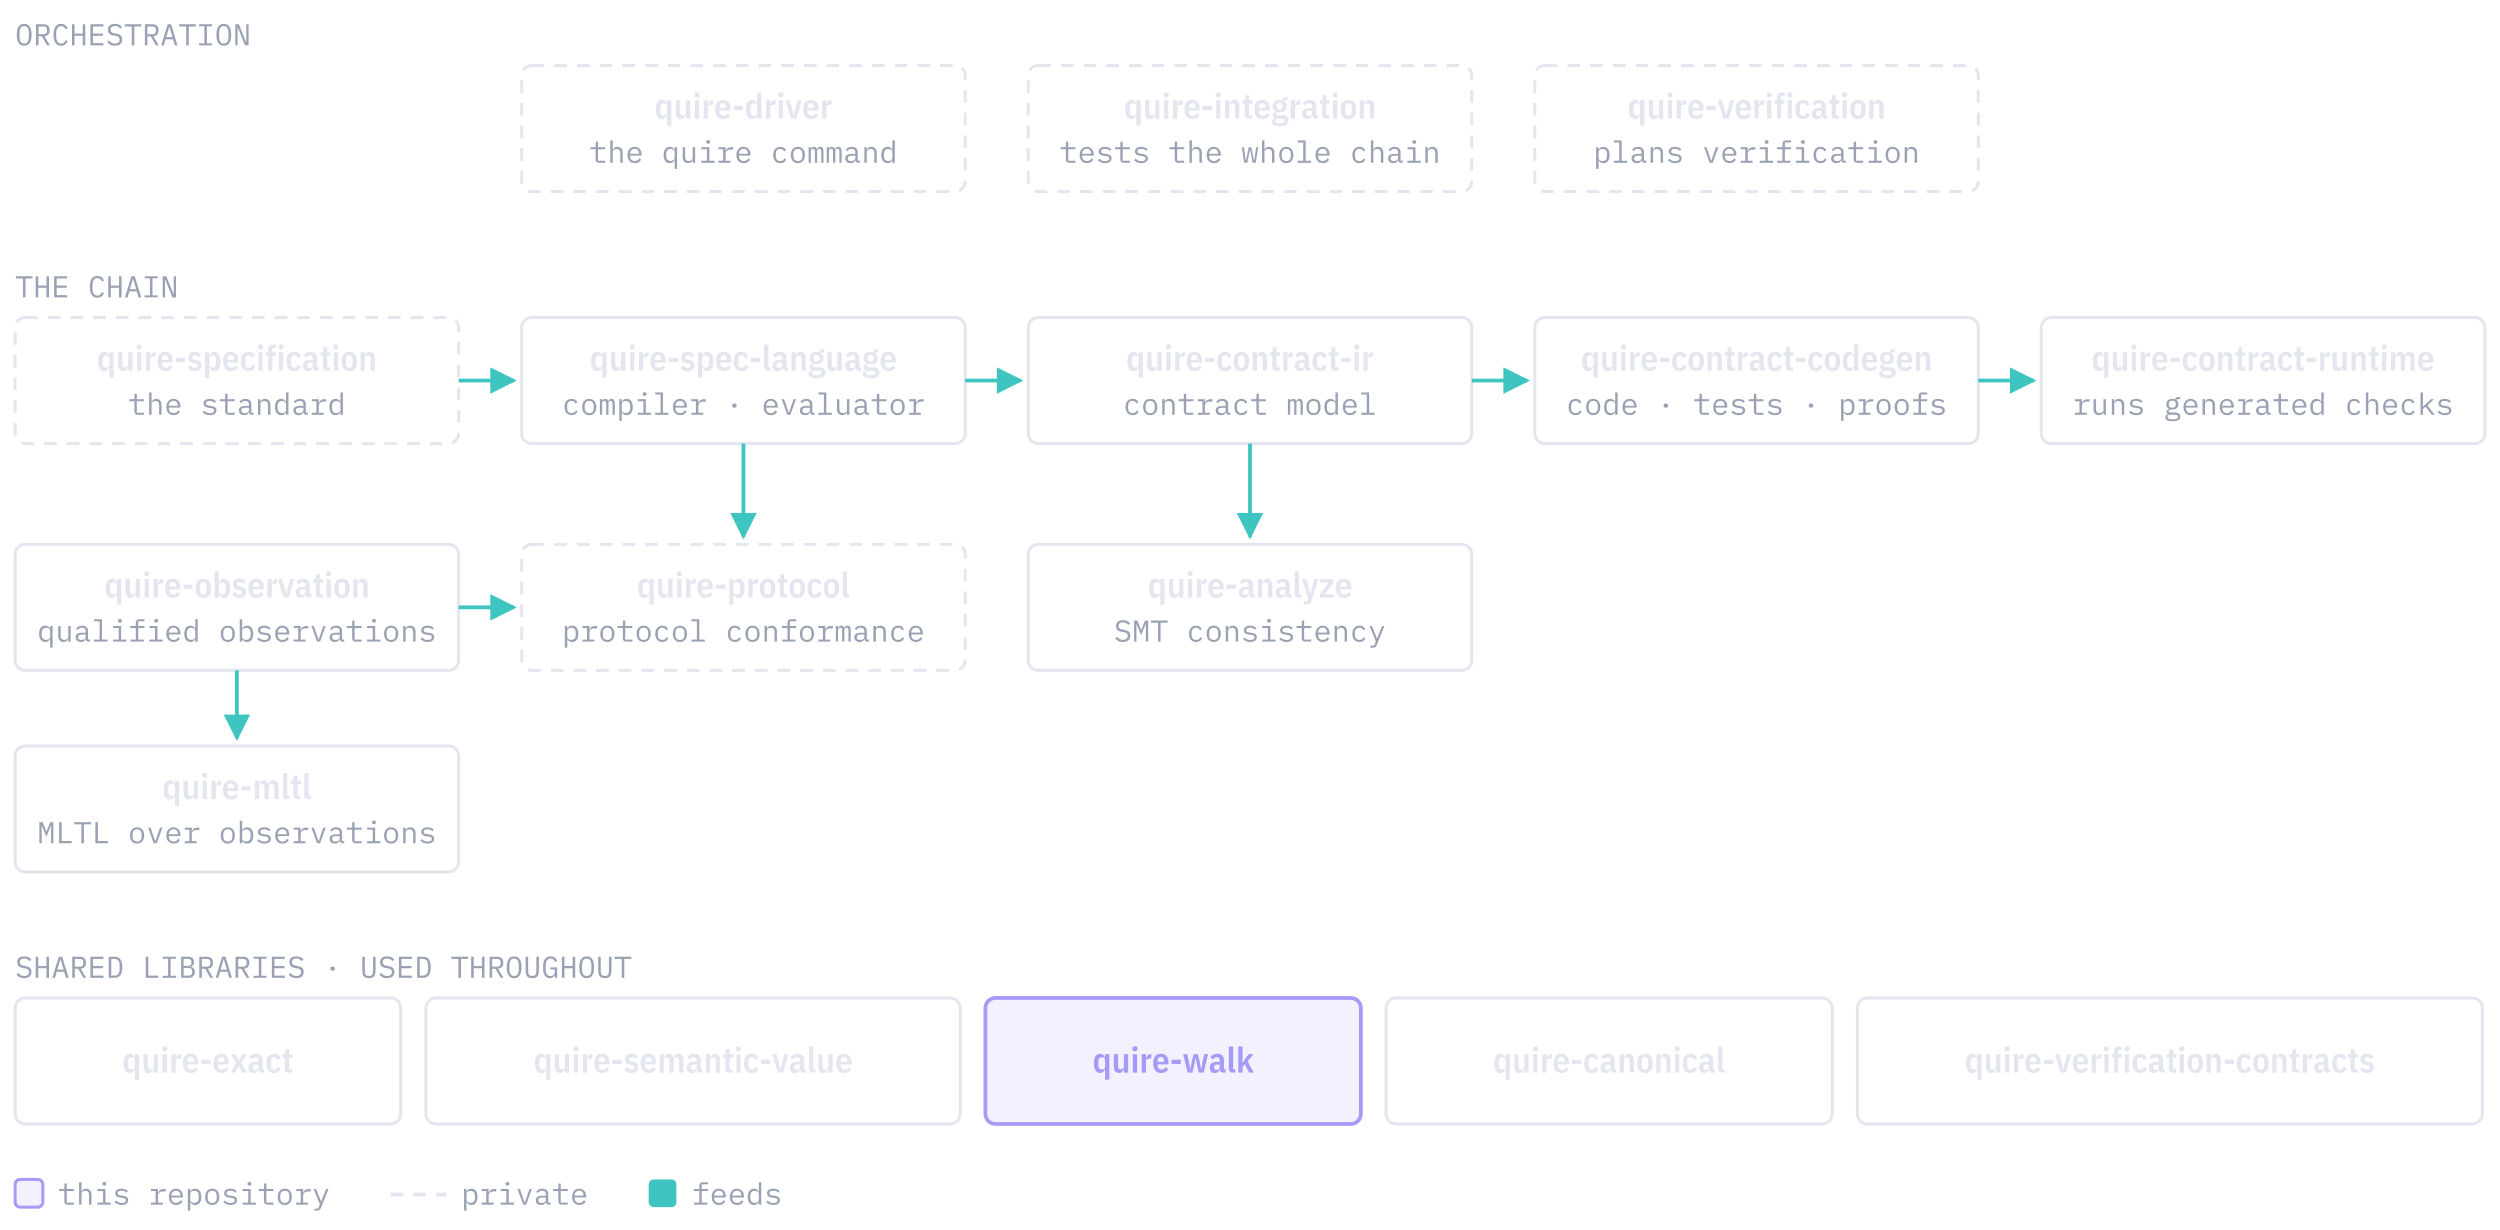
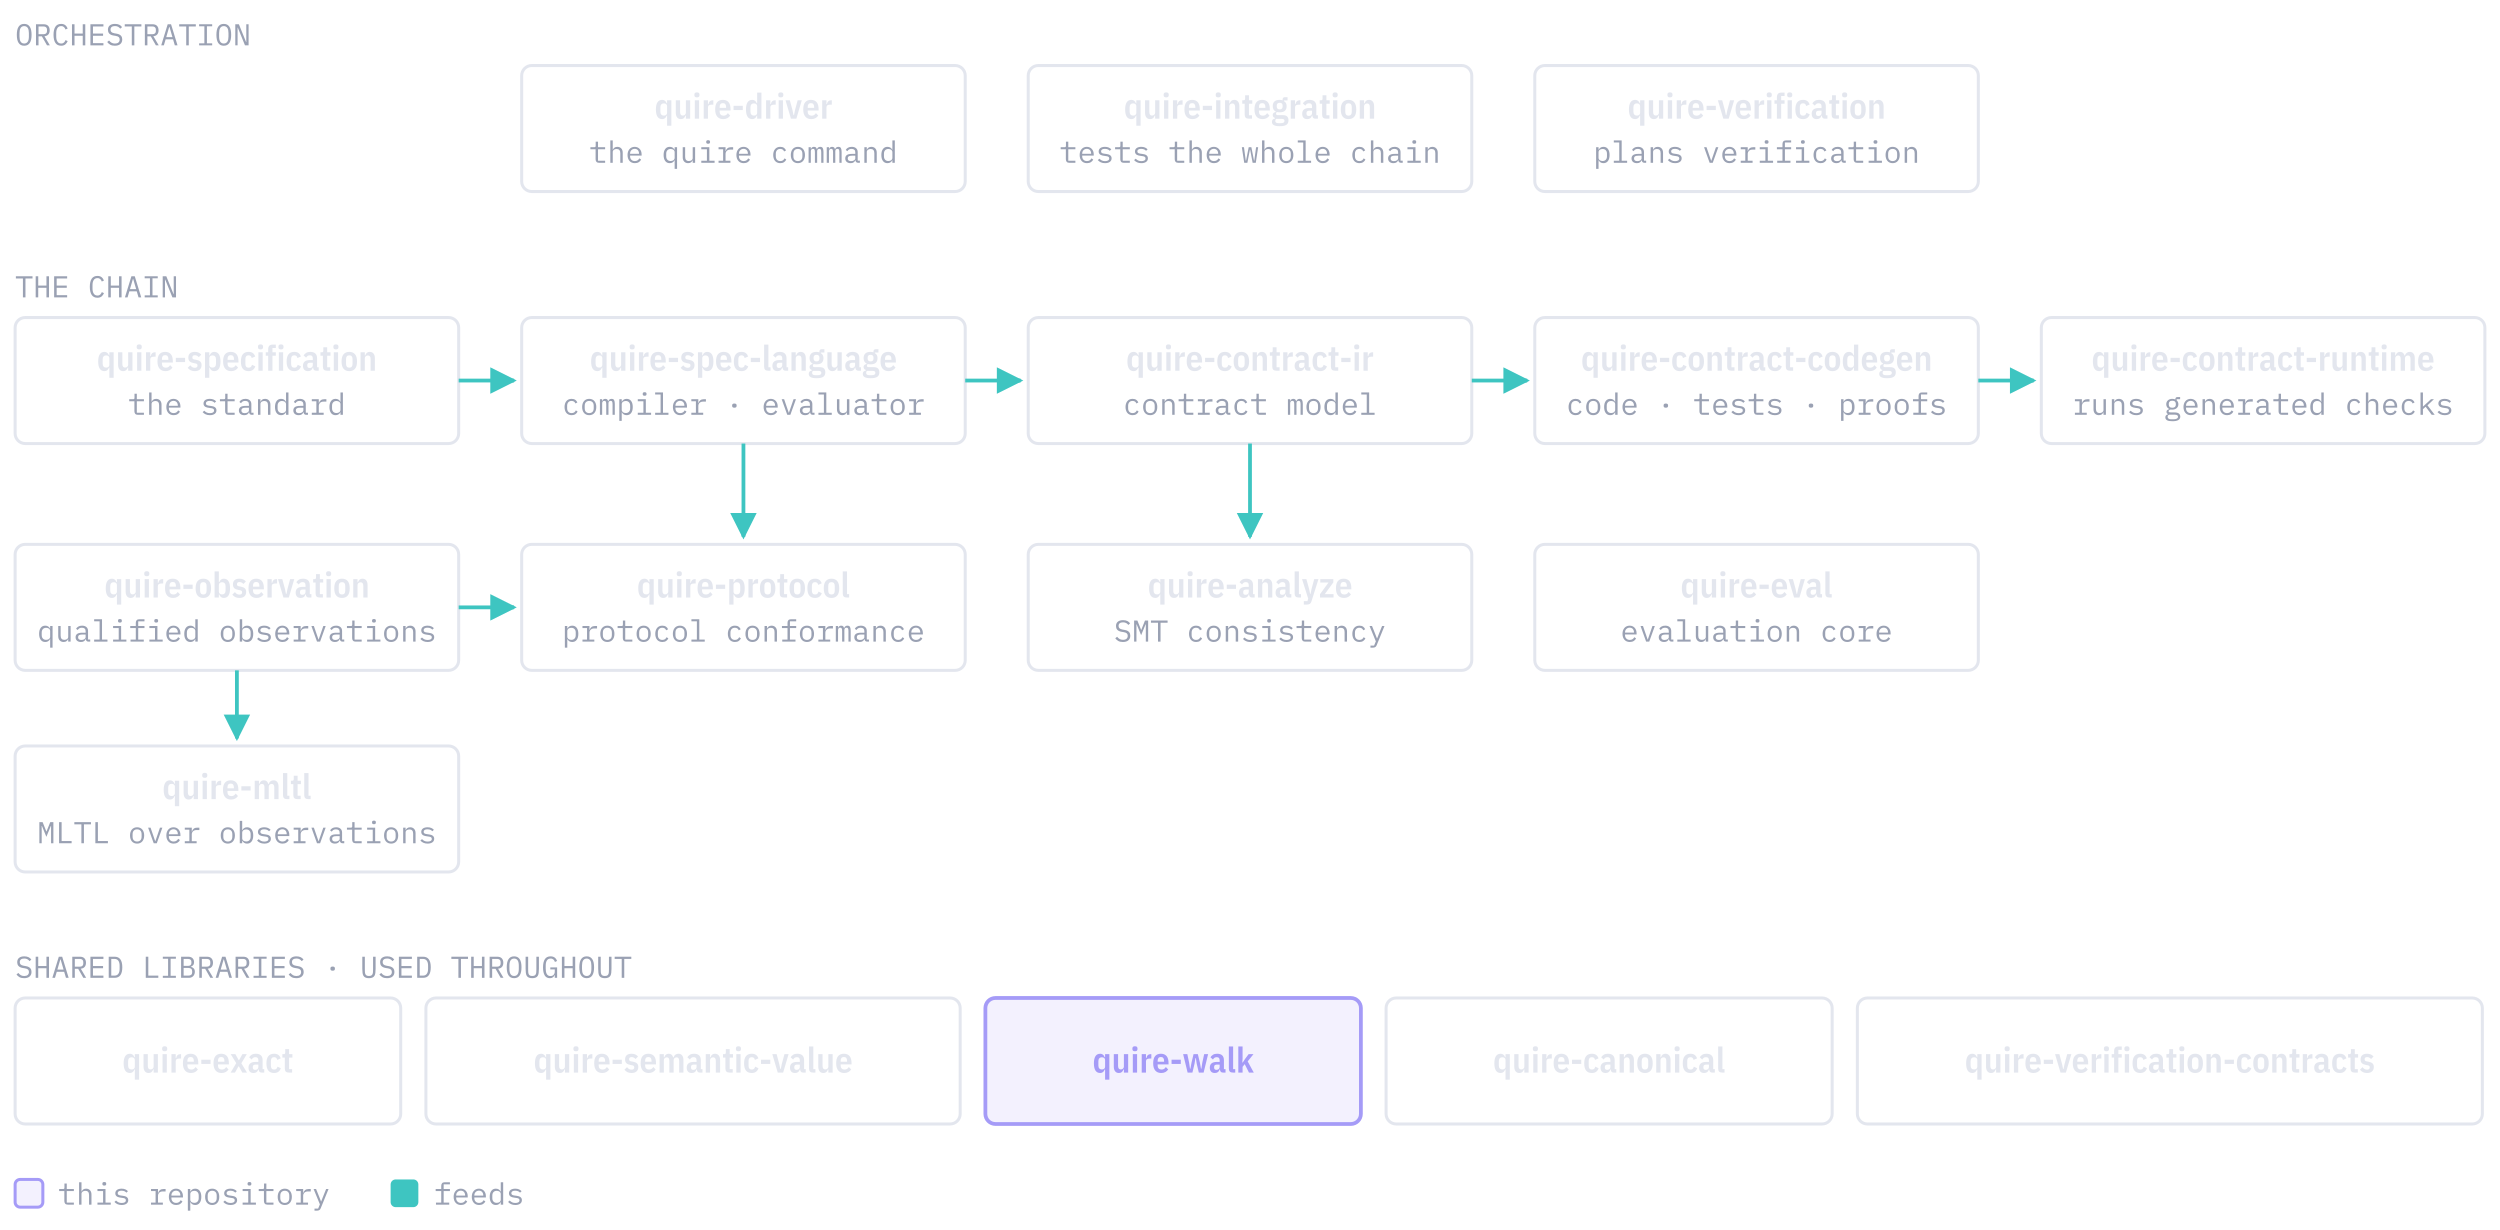
- <svg xmlns="http://www.w3.org/2000/svg" width="992" height="488" viewBox="-6 -6 992 488" role="img" aria-label="The Quire repositories. The main chain runs from the standard, quire-specification, to the compiler, quire-spec-language, then quire-contract-ir, quire-contract-codegen and quire-contract-runtime. quire-spec-language also feeds quire-protocol, and quire-contract-ir feeds quire-analyze. quire-observation feeds quire-protocol and quire-mltl. Above the chain, quire-driver runs it, quire-integration tests it and quire-verification plans verification. Below it, shared libraries used throughout: quire-exact, quire-semantic-value, quire-walk, quire-canonical and quire-verification-contracts.">
+ <svg xmlns="http://www.w3.org/2000/svg" width="992" height="488" viewBox="-6 -6 992 488" role="img" aria-label="The Quire repositories. The main chain runs from the standard, quire-specification, to the compiler, quire-spec-language, then quire-contract-ir, quire-contract-codegen and quire-contract-runtime. quire-spec-language also feeds quire-protocol, and quire-contract-ir feeds quire-analyze. quire-observation feeds quire-protocol and quire-mltl. quire-eval is the evaluation core. Above the chain, quire-driver runs it, quire-integration tests it and quire-verification plans verification. Below it, shared libraries used throughout: quire-exact, quire-semantic-value, quire-walk, quire-canonical and quire-verification-contracts.">
  <defs>
    <path id="mono_A" d="M481 0 422 199H177L118 0H31L245 698H356L570 0ZM304 609H295L197 272H402Z" />
    <path id="mono_B" d="M88 698H325Q415 698 466 649Q517 600 517 518Q517 455 486 419Q456 383 408 368V365Q467 351 505 312Q543 274 543 201Q543 159 529 122Q515 85 490 58Q464 31 430 16Q395 0 355 0H88ZM330 73Q388 73 421 99Q454 125 454 179V220Q454 273 421 300Q388 326 330 326H172V73ZM316 395Q369 395 399 418Q429 442 429 490V529Q429 577 399 601Q369 625 316 625H172V395Z" />
    <path id="mono_C" d="M323 -12Q195 -12 132 81Q70 174 70 349Q70 524 132 617Q195 710 323 710Q371 710 406 697Q441 684 466 662Q491 640 508 612Q525 585 538 557L466 524Q457 547 445 568Q433 588 416 604Q400 619 378 628Q355 637 323 637Q240 637 200 574Q159 511 159 406V292Q159 187 200 124Q240 61 323 61Q355 61 378 70Q400 79 416 94Q433 110 445 130Q457 151 466 174L538 141Q525 112 508 85Q491 58 466 36Q441 14 406 1Q371 -12 323 -12Z" />
    <path id="mono_D" d="M95 698H290Q418 698 481 610Q544 522 544 349Q544 176 481 88Q418 0 290 0H95ZM286 73Q370 73 412 131Q455 189 455 295V403Q455 509 412 567Q370 625 286 625H179V73Z" />
    <path id="mono_E" d="M90 0V698H520V625H174V390H508V317H174V73H520V0Z" />
    <path id="mono_G" d="M444 93H439Q430 73 418 54Q406 35 388 20Q369 6 343 -3Q317 -12 281 -12Q167 -12 112 80Q56 172 56 344Q56 524 117 617Q178 710 305 710Q354 710 390 697Q426 684 452 662Q477 640 494 612Q511 585 522 557L450 524Q441 547 430 568Q418 588 402 604Q385 619 362 628Q339 637 308 637Q224 637 184 574Q145 511 145 406V298Q145 245 153 202Q161 158 180 126Q198 94 228 76Q257 59 300 59Q368 59 406 100Q444 141 444 206V278H297V345H522V0H444Z" />
    <path id="mono_H" d="M436 317H164V0H80V698H164V390H436V698H520V0H436Z" />
    <path id="mono_I" d="M84 0V67H258V631H84V698H516V631H342V67H516V0Z" />
    <path id="mono_L" d="M120 0V698H204V73H535V0Z" />
    <path id="mono_M" d="M455 350V571H447L300 212L153 571H145V350V0H68V698H176L299 390H305L428 698H532V0H455Z" />
    <path id="mono_N" d="M163 588H156V0H80V698H199L437 110H444V698H520V0H401Z" />
    <path id="mono_O" d="M300 -12Q236 -12 190 12Q144 37 114 83Q84 129 70 196Q56 263 56 349Q56 434 70 502Q84 569 114 615Q144 661 190 686Q236 710 300 710Q364 710 410 686Q456 661 486 615Q516 569 530 502Q544 434 544 349Q544 263 530 196Q516 129 486 83Q456 37 410 12Q364 -12 300 -12ZM300 61Q342 61 371 78Q400 94 419 124Q438 154 446 196Q455 239 455 292V406Q455 458 446 501Q438 544 419 574Q400 604 371 620Q342 637 300 637Q258 637 229 620Q200 604 181 574Q162 544 154 501Q145 458 145 406V292Q145 239 154 196Q162 154 181 124Q200 94 229 78Q258 61 300 61Z" />
    <path id="mono_R" d="M174 0H90V698H344Q441 698 492 645Q543 592 543 497Q543 412 499 361Q455 310 371 302L549 0H455L285 298H174ZM342 369Q395 369 424 396Q454 422 454 471V523Q454 572 424 598Q395 625 342 625H174V369Z" />
    <path id="mono_S" d="M298 -12Q204 -12 144 22Q84 57 45 111L106 161Q147 110 192 85Q238 60 301 60Q377 60 417 95Q457 130 457 193Q457 244 428 272Q399 301 327 313L249 326Q198 335 164 353Q129 371 108 396Q87 422 78 452Q69 483 69 516Q69 612 132 661Q195 710 302 710Q386 710 444 682Q501 654 536 603L477 552Q448 590 407 614Q366 638 301 638Q230 638 192 608Q154 578 154 518Q154 471 182 442Q211 412 285 399L360 386Q411 377 446 359Q481 341 502 316Q524 291 533 260Q542 229 542 195Q542 98 478 43Q415 -12 298 -12Z" />
    <path id="mono_T" d="M342 625V0H258V625H25V698H575V625Z" />
    <path id="mono_U" d="M164 698V279Q164 228 167 188Q170 148 183 120Q196 91 224 76Q251 61 300 61Q349 61 376 76Q404 91 417 120Q430 148 433 188Q436 228 436 279V698H520V299Q520 221 512 163Q505 105 482 66Q458 27 414 8Q371 -12 300 -12Q229 -12 186 8Q142 27 118 66Q95 105 88 163Q80 221 80 299V698Z" />
    <path id="mono_a" d="M495 0Q448 0 428 24Q408 48 403 84H398Q381 39 344 14Q306 -12 243 -12Q162 -12 114 30Q66 72 66 145Q66 217 118 256Q171 295 288 295H398V346Q398 403 366 432Q334 460 275 460Q223 460 190 440Q157 419 137 384L83 424Q93 444 110 463Q127 482 152 496Q177 511 209 520Q241 528 280 528Q371 528 424 482Q478 436 478 354V70H550V0ZM257 55Q288 55 314 62Q339 70 358 82Q377 95 388 112Q398 130 398 150V235H288Q216 235 183 215Q150 195 150 157V136Q150 96 178 76Q207 55 257 55Z" />
    <path id="mono_b" d="M95 740H175V432H179Q229 528 338 528Q433 528 486 457Q540 386 540 258Q540 130 486 59Q433 -12 338 -12Q229 -12 179 84H175V0H95ZM307 59Q377 59 416 102Q454 144 454 214V302Q454 372 416 414Q377 457 307 457Q280 457 256 450Q232 443 214 430Q196 416 186 396Q175 377 175 351V165Q175 139 186 120Q196 100 214 86Q232 73 256 66Q280 59 307 59Z" />
    <path id="mono_c" d="M318 -12Q262 -12 218 8Q175 27 145 62Q115 97 100 147Q84 197 84 258Q84 319 100 369Q116 419 146 454Q176 490 219 509Q262 528 317 528Q392 528 439 495Q486 462 508 409L444 375Q430 415 398 437Q365 459 317 459Q282 459 254 448Q227 436 208 415Q189 394 180 365Q170 336 170 302V214Q170 180 180 151Q189 122 208 101Q227 80 255 68Q283 57 319 57Q371 57 405 81Q439 105 459 147L516 108Q493 56 444 22Q396 -12 318 -12Z" />
    <path id="mono_d" d="M425 84H421Q371 -12 262 -12Q167 -12 114 59Q60 130 60 258Q60 386 114 457Q167 528 262 528Q371 528 421 432H425V740H505V0H425ZM293 59Q320 59 344 66Q368 73 386 86Q404 100 414 120Q425 139 425 165V351Q425 377 414 396Q404 416 386 430Q368 443 344 450Q320 457 293 457Q223 457 184 414Q146 372 146 302V214Q146 144 184 102Q223 59 293 59Z" />
    <path id="mono_e" d="M309 -12Q253 -12 208 7Q164 26 132 62Q101 97 84 146Q67 196 67 257Q67 319 84 369Q102 419 133 454Q164 490 208 509Q251 528 304 528Q356 528 398 509Q441 490 471 456Q501 423 517 377Q533 331 533 276V238H151V214Q151 180 162 151Q173 122 194 101Q214 80 244 68Q273 57 309 57Q361 57 399 81Q437 105 457 147L516 107Q493 55 440 22Q386 -12 309 -12ZM304 462Q271 462 243 450Q215 438 194 417Q174 396 162 368Q151 339 151 305V298H447V309Q447 343 436 371Q426 399 408 420Q389 440 362 451Q336 462 304 462Z" />
    <path id="mono_f" d="M83 68H257V448H73V516H257V622Q257 674 284 707Q312 740 371 740H544V672H337V516H544V448H337V68H521V0H83Z" />
    <path id="mono_g" d="M561 -59Q561 -137 496 -174Q431 -212 301 -212Q176 -212 122 -179Q67 -146 67 -84Q67 -42 89 -19Q111 4 151 15V27Q129 38 117 55Q105 72 105 98Q105 138 132 158Q158 178 198 188V192Q150 213 124 254Q97 295 97 350Q97 389 111 422Q125 455 152 478Q178 502 215 515Q252 528 297 528Q355 528 399 507V516Q399 546 413 566Q427 586 461 586H556V516H440V481Q468 457 483 424Q498 391 498 350Q498 311 484 278Q469 245 443 222Q417 198 380 185Q342 172 297 172Q284 172 272 173Q260 174 248 176Q236 174 223 170Q210 165 199 158Q188 150 181 140Q174 130 174 117Q174 94 197 86Q220 79 257 79H371Q471 79 516 42Q561 4 561 -59ZM486 -63Q486 -32 461 -14Q436 5 374 5H195Q143 -16 143 -65Q143 -99 170 -124Q197 -148 260 -148H338Q408 -148 447 -126Q486 -105 486 -63ZM297 234Q357 234 386 262Q414 290 414 336V365Q414 411 386 438Q357 466 297 466Q237 466 209 438Q181 411 181 365V336Q181 290 209 262Q237 234 297 234Z" />
    <path id="mono_h" d="M98 740H178V432H182Q190 451 202 468Q214 486 232 499Q249 512 273 520Q297 528 329 528Q410 528 459 476Q508 425 508 331V0H428V317Q428 388 397 422Q366 457 306 457Q282 457 259 451Q236 445 218 433Q200 421 189 402Q178 383 178 358V0H98Z" />
    <path id="mono_i" d="M332 630Q297 630 283 644Q269 659 269 681V697Q269 719 283 734Q297 748 332 748Q367 748 381 734Q395 719 395 697V681Q395 659 381 644Q367 630 332 630ZM106 68H292V448H106V516H372V68H546V0H106Z" />
    <path id="mono_k" d="M105 740H185V273H189L279 358L451 516H549L335 314L574 0H475L274 268L185 187V0H105Z" />
    <path id="mono_l" d="M80 68H260V672H80V740H340V68H520V0H80Z" />
    <path id="mono_m" d="M54 0V516H128V456H132Q144 486 166 507Q188 528 231 528Q276 528 298 506Q320 483 325 447H328Q342 482 368 505Q394 528 440 528Q503 528 524 484Q546 440 546 358V0H472V345Q472 411 458 436Q445 462 409 462Q377 462 357 442Q337 421 337 379V0H263V345Q263 411 250 436Q236 462 201 462Q169 462 148 442Q128 421 128 379V0Z" />
    <path id="mono_n" d="M98 0V516H178V432H182Q190 451 202 468Q214 486 232 499Q249 512 273 520Q297 528 329 528Q410 528 459 476Q508 425 508 331V0H428V317Q428 388 397 422Q366 457 306 457Q282 457 259 451Q236 445 218 433Q200 421 189 402Q178 383 178 358V0Z" />
    <path id="mono_o" d="M300 -12Q246 -12 202 7Q159 26 128 62Q98 97 82 146Q66 196 66 258Q66 319 82 369Q98 419 128 454Q159 490 202 509Q246 528 300 528Q354 528 398 509Q441 490 472 454Q502 419 518 369Q534 319 534 258Q534 196 518 146Q502 97 472 62Q441 26 398 7Q354 -12 300 -12ZM300 57Q367 57 408 97Q449 137 449 221V295Q449 379 408 419Q367 459 300 459Q233 459 192 419Q151 379 151 295V221Q151 137 192 97Q233 57 300 57Z" />
    <path id="mono_p" d="M95 516H175V432H179Q229 528 338 528Q433 528 486 457Q540 386 540 258Q540 130 486 59Q433 -12 338 -12Q229 -12 179 84H175V-200H95ZM307 59Q377 59 416 102Q454 144 454 214V302Q454 372 416 414Q377 457 307 457Q280 457 256 450Q232 443 214 430Q196 416 186 396Q175 377 175 351V165Q175 139 186 120Q196 100 214 86Q232 73 256 66Q280 59 307 59Z" />
    <path id="mono_periodcentered" d="M300 235Q259 235 242 252Q226 269 226 295V313Q226 339 242 356Q259 373 300 373Q341 373 358 356Q374 339 374 313V295Q374 269 358 252Q341 235 300 235Z" />
    <path id="mono_q" d="M425 84H421Q371 -12 262 -12Q167 -12 114 59Q60 130 60 258Q60 386 114 457Q167 528 262 528Q371 528 421 432H425V516H505V-200H425ZM293 59Q320 59 344 66Q368 73 386 86Q404 100 414 120Q425 139 425 165V351Q425 377 414 396Q404 416 386 430Q368 443 344 450Q320 457 293 457Q223 457 184 414Q146 372 146 302V214Q146 144 184 102Q223 59 293 59Z" />
    <path id="mono_r" d="M77 68H228V448H77V516H308V386H313Q329 447 374 482Q418 516 487 516H559V436H462Q393 436 350 396Q308 356 308 291V68H469V0H77Z" />
    <path id="mono_s" d="M306 -12Q225 -12 166 16Q108 43 67 89L121 136Q158 97 202 76Q246 55 308 55Q368 55 406 76Q445 98 445 144Q445 164 438 178Q430 191 417 199Q404 207 388 212Q372 216 354 219L273 231Q246 235 214 242Q183 249 157 264Q131 280 114 306Q96 332 96 374Q96 413 112 442Q127 470 155 490Q183 509 221 518Q259 528 304 528Q374 528 426 506Q477 484 514 445L462 396Q453 407 440 418Q426 430 406 440Q387 449 361 455Q335 461 301 461Q240 461 208 440Q175 419 175 379Q175 359 182 346Q190 332 203 324Q216 316 232 312Q249 307 266 304L347 292Q375 288 406 281Q437 274 463 258Q489 243 506 217Q524 191 524 149Q524 72 464 30Q405 -12 306 -12Z" />
    <path id="mono_t" d="M325 0Q266 0 238 33Q211 66 211 118V448H39V516H167Q193 516 204 526Q214 537 214 563V698H291V516H526V448H291V68H526V0Z" />
    <path id="mono_u" d="M422 84H418Q410 65 398 48Q386 30 368 17Q351 4 327 -4Q303 -12 271 -12Q190 -12 141 40Q92 91 92 185V516H172V199Q172 128 203 94Q234 59 294 59Q318 59 341 65Q364 71 382 83Q400 95 411 114Q422 132 422 158V516H502V0H422Z" />
    <path id="mono_v" d="M249 0 64 516H145L219 300L299 67H303L383 300L457 516H536L351 0Z" />
    <path id="mono_w" d="M30 516H101L160 70H169L257 516H345L433 70H442L501 516H570L491 0H387L305 432H297L213 0H109Z" />
    <path id="mono_y" d="M467 516H547L291 -113Q282 -135 271 -152Q260 -168 245 -178Q230 -189 209 -194Q188 -200 159 -200H83V-132H203L261 10L53 516H135L222 300L299 104H303L380 300Z" />
    <path id="title_a" d="M406 0Q325 0 321 89H309Q299 41 264 14Q229 -12 177 -12Q105 -12 69 28Q33 68 33 140Q33 222 84 262Q135 302 231 302H312V347Q312 393 292 415Q273 437 228 437Q191 437 166 420Q141 402 122 370L51 434Q80 479 124 506Q169 534 238 534Q433 534 433 350V97H479V0ZM223 77Q260 77 286 98Q312 120 312 158V227H239Q155 227 155 162V140Q155 107 173 92Q191 77 223 77Z" />
    <path id="title_b" d="M66 740H187V436H201Q212 480 246 507Q279 534 324 534Q416 534 460 464Q504 395 504 261Q504 127 460 58Q416 -12 324 -12Q279 -12 246 15Q212 42 201 86H187V0H66ZM278 88Q325 88 351 117Q377 146 377 199V323Q377 376 351 405Q325 434 278 434Q237 434 212 414Q187 393 187 356V166Q187 129 212 108Q237 88 278 88Z" />
    <path id="title_c" d="M251 -12Q145 -12 90 54Q34 120 34 261Q34 402 90 468Q145 534 251 534Q328 534 374 499Q419 464 439 403L340 359Q332 397 312 416Q291 436 251 436Q161 436 161 328V194Q161 86 251 86Q293 86 315 106Q337 126 348 168L442 123Q396 -12 251 -12Z" />
    <path id="title_d" d="M357 86H343Q332 42 298 15Q265 -12 220 -12Q128 -12 84 58Q40 127 40 261Q40 395 84 464Q128 534 220 534Q265 534 298 507Q332 480 343 436H357V740H478V0H357ZM266 88Q307 88 332 108Q357 129 357 166V356Q357 393 332 414Q307 434 266 434Q219 434 193 405Q167 376 167 323V199Q167 146 193 117Q219 88 266 88Z" />
    <path id="title_e" d="M263 -12Q212 -12 170 4Q127 21 97 54Q67 88 50 140Q34 191 34 261Q34 402 90 468Q147 534 252 534Q357 534 414 468Q470 402 470 261V232H161V198Q161 146 190 116Q219 86 270 86Q313 86 342 104Q372 123 393 158L459 89Q430 43 381 16Q332 -12 263 -12ZM252 441Q161 441 161 333V307H343V333Q343 441 252 441Z" />
    <path id="title_f" d="M91 425H22V522H91V603Q91 674 122 707Q154 740 220 740H308V643H212V522H308V425H212V0H91Z" />
    <path id="title_g" d="M493 -46Q493 -87 480 -118Q468 -149 439 -170Q410 -191 362 -202Q314 -212 244 -212Q182 -212 140 -204Q98 -195 72 -179Q46 -163 35 -140Q24 -117 24 -88Q24 -48 46 -25Q68 -2 109 4V23Q77 31 62 53Q46 75 46 107Q46 139 68 160Q90 182 132 190V203Q47 245 47 357Q47 442 95 488Q143 534 244 534Q289 534 326 520V539Q326 610 394 610H467V516H366V496Q403 478 422 442Q441 407 441 357Q441 272 394 226Q346 181 244 181Q203 181 168 189Q154 183 147 170Q140 157 140 141Q140 121 153 111Q166 101 196 101H329Q418 101 456 63Q493 25 493 -46ZM380 -60Q380 -33 362 -19Q344 -5 302 -5H141Q119 -24 119 -61Q119 -93 140 -110Q162 -127 216 -127H275Q332 -127 356 -110Q380 -94 380 -60ZM244 264Q327 264 327 346V369Q327 451 244 451Q161 451 161 369V346Q161 264 244 264Z" />
    <path id="title_hyphen" d="M50 245V365H312V245Z" />
    <path id="title_i" d="M126 604Q88 604 71 620Q54 637 54 665V685Q54 713 71 730Q88 746 126 746Q164 746 181 730Q198 713 198 685V665Q198 637 181 620Q164 604 126 604ZM66 522H187V0H66Z" />
    <path id="title_k" d="M66 740H187V395L179 287H193L254 383L358 522H495L332 317L504 0H368L248 239L187 163V0H66Z" />
    <path id="title_l" d="M184 0Q121 0 94 28Q66 56 66 116V740H187V97H247V0Z" />
    <path id="title_m" d="M66 0V522H187V435H201Q232 534 324 534Q422 534 451 431H463Q480 484 516 509Q551 534 602 534Q668 534 705 486Q742 439 742 351V0H621V330Q621 432 548 432Q513 432 488 410Q464 389 464 350V0H343V330Q343 384 325 408Q307 432 271 432Q236 432 212 410Q187 389 187 350V0Z" />
    <path id="title_n" d="M66 0V522H187V435H201Q232 534 326 534Q396 534 434 486Q472 439 472 351V0H351V330Q351 432 275 432Q238 432 212 410Q187 389 187 350V0Z" />
    <path id="title_o" d="M253 -12Q149 -12 92 54Q34 120 34 261Q34 402 92 468Q149 534 253 534Q357 534 414 468Q472 402 472 261Q472 120 414 54Q357 -12 253 -12ZM253 86Q345 86 345 194V328Q345 436 253 436Q161 436 161 328V194Q161 86 253 86Z" />
    <path id="title_p" d="M66 522H187V436H201Q212 480 246 507Q279 534 324 534Q416 534 460 464Q504 395 504 261Q504 127 460 58Q416 -12 324 -12Q279 -12 246 15Q212 42 201 86H187V-200H66ZM278 88Q325 88 351 117Q377 146 377 199V323Q377 376 351 405Q325 434 278 434Q237 434 212 414Q187 393 187 356V166Q187 129 212 108Q237 88 278 88Z" />
    <path id="title_q" d="M357 86H343Q332 42 298 15Q265 -12 220 -12Q128 -12 84 58Q40 127 40 261Q40 395 84 464Q128 534 220 534Q265 534 298 507Q332 480 343 436H357V522H478V-200H357ZM266 88Q307 88 332 108Q357 129 357 166V356Q357 393 332 414Q307 434 266 434Q219 434 193 405Q167 376 167 323V199Q167 146 193 117Q219 88 266 88Z" />
    <path id="title_r" d="M66 0V522H187V415H201Q210 467 238 494Q267 522 313 522H339V398H299Q242 398 214 380Q187 362 187 317V0Z" />
    <path id="title_s" d="M224 -12Q159 -12 110 12Q61 35 24 82L98 154Q123 119 154 101Q185 83 226 83Q302 83 302 147Q302 172 290 186Q277 201 247 206L198 215Q116 230 79 266Q42 302 42 371Q42 453 90 494Q138 534 226 534Q287 534 332 514Q376 494 409 455L338 384Q318 409 290 424Q261 439 226 439Q156 439 156 376Q156 350 170 336Q184 323 214 318L264 309Q346 294 382 258Q417 223 417 159Q417 78 367 33Q317 -12 224 -12Z" />
    <path id="title_t" d="M210 0Q147 0 119 28Q91 56 91 117V425H22V522H58Q84 522 94 534Q103 546 103 572V664H212V522H306V425H212V97H298V0Z" />
    <path id="title_u" d="M346 88H332Q302 -12 205 -12Q135 -12 98 36Q60 83 60 172V522H181V192Q181 89 257 89Q294 89 320 111Q346 133 346 172V522H467V0H346Z" />
    <path id="title_v" d="M162 0 8 522H130L205 244L234 103H248L277 244L352 522H469L315 0Z" />
    <path id="title_w" d="M16 522H135L186 278L211 110H223L253 278L311 522H433L492 278L522 110H534L559 278L612 522H724L597 0H461L400 254L377 409H364L340 254L279 0H143Z" />
    <path id="title_x" d="M15 0 173 267 17 522H149L242 354H255L348 522H472L318 264L478 0H345L249 176H236L138 0Z" />
    <path id="title_y" d="M353 522H474L275 -109Q258 -162 227 -181Q196 -200 140 -200H58V-103H161L182 -29L8 522H131L209 240L237 103H249L277 241Z" />
    <path id="title_z" d="M34 0V95L275 425H42V522H412V428L170 97H418V0Z" />
    <marker id="ah-model" viewBox="0 0 10 10" refX="9" refY="5" markerWidth="7" markerHeight="7" orient="auto-start-reverse">
      <path d="M0,0 L10,5 L0,10 z" fill="#3ec5c1" />
    </marker>
  </defs>
-   <rect x="201" y="20" width="176" height="50" rx="4" stroke="#e3e6ee" stroke-width="1.2" fill="none" stroke-dasharray="5 4" />
+   <rect x="201" y="20" width="176" height="50" rx="4" stroke="#e3e6ee" stroke-width="1.2" fill="none" />
  <g fill="#e3e6ee" transform="translate(253.7,41.1) scale(0.014,-0.014)">
    <use href="#title_q" x="0" />
    <use href="#title_u" x="544" />
    <use href="#title_i" x="1077" />
    <use href="#title_r" x="1329" />
    <use href="#title_e" x="1686" />
    <use href="#title_hyphen" x="2191" />
    <use href="#title_d" x="2553" />
    <use href="#title_r" x="3097" />
    <use href="#title_i" x="3454" />
    <use href="#title_v" x="3706" />
    <use href="#title_e" x="4182" />
    <use href="#title_r" x="4687" />
  </g>
  <g fill="#9aa1b3" transform="translate(227.8,58.6) scale(0.012,-0.012)">
    <use href="#mono_t" x="0" />
    <use href="#mono_h" x="600" />
    <use href="#mono_e" x="1200" />
    <use href="#mono_q" x="2400" />
    <use href="#mono_u" x="3000" />
    <use href="#mono_i" x="3600" />
    <use href="#mono_r" x="4200" />
    <use href="#mono_e" x="4800" />
    <use href="#mono_c" x="6000" />
    <use href="#mono_o" x="6600" />
    <use href="#mono_m" x="7200" />
    <use href="#mono_m" x="7800" />
    <use href="#mono_a" x="8400" />
    <use href="#mono_n" x="9000" />
    <use href="#mono_d" x="9600" />
  </g>
-   <rect x="402" y="20" width="176" height="50" rx="4" stroke="#e3e6ee" stroke-width="1.2" fill="none" stroke-dasharray="5 4" />
+   <rect x="402" y="20" width="176" height="50" rx="4" stroke="#e3e6ee" stroke-width="1.2" fill="none" />
  <g fill="#e3e6ee" transform="translate(439.9,41.1) scale(0.014,-0.014)">
    <use href="#title_q" x="0" />
    <use href="#title_u" x="544" />
    <use href="#title_i" x="1077" />
    <use href="#title_r" x="1329" />
    <use href="#title_e" x="1686" />
    <use href="#title_hyphen" x="2191" />
    <use href="#title_i" x="2553" />
    <use href="#title_n" x="2805" />
    <use href="#title_t" x="3337" />
    <use href="#title_e" x="3671" />
    <use href="#title_g" x="4176" />
    <use href="#title_r" x="4668" />
    <use href="#title_a" x="5025" />
    <use href="#title_t" x="5532" />
    <use href="#title_i" x="5866" />
    <use href="#title_o" x="6118" />
    <use href="#title_n" x="6624" />
  </g>
  <g fill="#9aa1b3" transform="translate(414.4,58.6) scale(0.012,-0.012)">
    <use href="#mono_t" x="0" />
    <use href="#mono_e" x="600" />
    <use href="#mono_s" x="1200" />
    <use href="#mono_t" x="1800" />
    <use href="#mono_s" x="2400" />
    <use href="#mono_t" x="3600" />
    <use href="#mono_h" x="4200" />
    <use href="#mono_e" x="4800" />
    <use href="#mono_w" x="6000" />
    <use href="#mono_h" x="6600" />
    <use href="#mono_o" x="7200" />
    <use href="#mono_l" x="7800" />
    <use href="#mono_e" x="8400" />
    <use href="#mono_c" x="9600" />
    <use href="#mono_h" x="10200" />
    <use href="#mono_a" x="10800" />
    <use href="#mono_i" x="11400" />
    <use href="#mono_n" x="12000" />
  </g>
-   <rect x="603" y="20" width="176" height="50" rx="4" stroke="#e3e6ee" stroke-width="1.2" fill="none" stroke-dasharray="5 4" />
+   <rect x="603" y="20" width="176" height="50" rx="4" stroke="#e3e6ee" stroke-width="1.2" fill="none" />
  <g fill="#e3e6ee" transform="translate(639.8,41.1) scale(0.014,-0.014)">
    <use href="#title_q" x="0" />
    <use href="#title_u" x="544" />
    <use href="#title_i" x="1077" />
    <use href="#title_r" x="1329" />
    <use href="#title_e" x="1686" />
    <use href="#title_hyphen" x="2191" />
    <use href="#title_v" x="2553" />
    <use href="#title_e" x="3029" />
    <use href="#title_r" x="3534" />
    <use href="#title_i" x="3891" />
    <use href="#title_f" x="4143" />
    <use href="#title_i" x="4471" />
    <use href="#title_c" x="4723" />
    <use href="#title_a" x="5187" />
    <use href="#title_t" x="5694" />
    <use href="#title_i" x="6028" />
    <use href="#title_o" x="6280" />
    <use href="#title_n" x="6786" />
  </g>
  <g fill="#9aa1b3" transform="translate(626.2,58.6) scale(0.012,-0.012)">
    <use href="#mono_p" x="0" />
    <use href="#mono_l" x="600" />
    <use href="#mono_a" x="1200" />
    <use href="#mono_n" x="1800" />
    <use href="#mono_s" x="2400" />
    <use href="#mono_v" x="3600" />
    <use href="#mono_e" x="4200" />
    <use href="#mono_r" x="4800" />
    <use href="#mono_i" x="5400" />
    <use href="#mono_f" x="6000" />
    <use href="#mono_i" x="6600" />
    <use href="#mono_c" x="7200" />
    <use href="#mono_a" x="7800" />
    <use href="#mono_t" x="8400" />
    <use href="#mono_i" x="9000" />
    <use href="#mono_o" x="9600" />
    <use href="#mono_n" x="10200" />
  </g>
-   <rect x="0" y="120" width="176" height="50" rx="4" stroke="#e3e6ee" stroke-width="1.2" fill="none" stroke-dasharray="5 4" />
+   <rect x="0" y="120" width="176" height="50" rx="4" stroke="#e3e6ee" stroke-width="1.2" fill="none" />
  <g fill="#e3e6ee" transform="translate(32.4,141.1) scale(0.014,-0.014)">
    <use href="#title_q" x="0" />
    <use href="#title_u" x="544" />
    <use href="#title_i" x="1077" />
    <use href="#title_r" x="1329" />
    <use href="#title_e" x="1686" />
    <use href="#title_hyphen" x="2191" />
    <use href="#title_s" x="2553" />
    <use href="#title_p" x="3002" />
    <use href="#title_e" x="3546" />
    <use href="#title_c" x="4051" />
    <use href="#title_i" x="4515" />
    <use href="#title_f" x="4767" />
    <use href="#title_i" x="5095" />
    <use href="#title_c" x="5347" />
    <use href="#title_a" x="5811" />
    <use href="#title_t" x="6318" />
    <use href="#title_i" x="6652" />
    <use href="#title_o" x="6904" />
    <use href="#title_n" x="7410" />
  </g>
  <g fill="#9aa1b3" transform="translate(44.8,158.6) scale(0.012,-0.012)">
    <use href="#mono_t" x="0" />
    <use href="#mono_h" x="600" />
    <use href="#mono_e" x="1200" />
    <use href="#mono_s" x="2400" />
    <use href="#mono_t" x="3000" />
    <use href="#mono_a" x="3600" />
    <use href="#mono_n" x="4200" />
    <use href="#mono_d" x="4800" />
    <use href="#mono_a" x="5400" />
    <use href="#mono_r" x="6000" />
    <use href="#mono_d" x="6600" />
  </g>
  <rect x="201" y="120" width="176" height="50" rx="4" stroke="#e3e6ee" stroke-width="1.2" fill="none" />
  <g fill="#e3e6ee" transform="translate(228,141.1) scale(0.014,-0.014)">
    <use href="#title_q" x="0" />
    <use href="#title_u" x="544" />
    <use href="#title_i" x="1077" />
    <use href="#title_r" x="1329" />
    <use href="#title_e" x="1686" />
    <use href="#title_hyphen" x="2191" />
    <use href="#title_s" x="2553" />
    <use href="#title_p" x="3002" />
    <use href="#title_e" x="3546" />
    <use href="#title_c" x="4051" />
    <use href="#title_hyphen" x="4515" />
    <use href="#title_l" x="4877" />
    <use href="#title_a" x="5145" />
    <use href="#title_n" x="5652" />
    <use href="#title_g" x="6184" />
    <use href="#title_u" x="6676" />
    <use href="#title_a" x="7209" />
    <use href="#title_g" x="7716" />
    <use href="#title_e" x="8208" />
  </g>
  <g fill="#9aa1b3" transform="translate(217,158.6) scale(0.012,-0.012)">
    <use href="#mono_c" x="0" />
    <use href="#mono_o" x="600" />
    <use href="#mono_m" x="1200" />
    <use href="#mono_p" x="1800" />
    <use href="#mono_i" x="2400" />
    <use href="#mono_l" x="3000" />
    <use href="#mono_e" x="3600" />
    <use href="#mono_r" x="4200" />
    <use href="#mono_periodcentered" x="5400" />
    <use href="#mono_e" x="6600" />
    <use href="#mono_v" x="7200" />
    <use href="#mono_a" x="7800" />
    <use href="#mono_l" x="8400" />
    <use href="#mono_u" x="9000" />
    <use href="#mono_a" x="9600" />
    <use href="#mono_t" x="10200" />
    <use href="#mono_o" x="10800" />
    <use href="#mono_r" x="11400" />
  </g>
  <rect x="402" y="120" width="176" height="50" rx="4" stroke="#e3e6ee" stroke-width="1.2" fill="none" />
  <g fill="#e3e6ee" transform="translate(440.8,141.1) scale(0.014,-0.014)">
    <use href="#title_q" x="0" />
    <use href="#title_u" x="544" />
    <use href="#title_i" x="1077" />
    <use href="#title_r" x="1329" />
    <use href="#title_e" x="1686" />
    <use href="#title_hyphen" x="2191" />
    <use href="#title_c" x="2553" />
    <use href="#title_o" x="3017" />
    <use href="#title_n" x="3523" />
    <use href="#title_t" x="4055" />
    <use href="#title_r" x="4389" />
    <use href="#title_a" x="4746" />
    <use href="#title_c" x="5253" />
    <use href="#title_t" x="5717" />
    <use href="#title_hyphen" x="6051" />
    <use href="#title_i" x="6413" />
    <use href="#title_r" x="6665" />
  </g>
  <g fill="#9aa1b3" transform="translate(439.6,158.6) scale(0.012,-0.012)">
    <use href="#mono_c" x="0" />
    <use href="#mono_o" x="600" />
    <use href="#mono_n" x="1200" />
    <use href="#mono_t" x="1800" />
    <use href="#mono_r" x="2400" />
    <use href="#mono_a" x="3000" />
    <use href="#mono_c" x="3600" />
    <use href="#mono_t" x="4200" />
    <use href="#mono_m" x="5400" />
    <use href="#mono_o" x="6000" />
    <use href="#mono_d" x="6600" />
    <use href="#mono_e" x="7200" />
    <use href="#mono_l" x="7800" />
  </g>
  <rect x="603" y="120" width="176" height="50" rx="4" stroke="#e3e6ee" stroke-width="1.2" fill="none" />
  <g fill="#e3e6ee" transform="translate(621.3,141.1) scale(0.014,-0.014)">
    <use href="#title_q" x="0" />
    <use href="#title_u" x="544" />
    <use href="#title_i" x="1077" />
    <use href="#title_r" x="1329" />
    <use href="#title_e" x="1686" />
    <use href="#title_hyphen" x="2191" />
    <use href="#title_c" x="2553" />
    <use href="#title_o" x="3017" />
    <use href="#title_n" x="3523" />
    <use href="#title_t" x="4055" />
    <use href="#title_r" x="4389" />
    <use href="#title_a" x="4746" />
    <use href="#title_c" x="5253" />
    <use href="#title_t" x="5717" />
    <use href="#title_hyphen" x="6051" />
    <use href="#title_c" x="6413" />
    <use href="#title_o" x="6877" />
    <use href="#title_d" x="7383" />
    <use href="#title_e" x="7927" />
    <use href="#title_g" x="8432" />
    <use href="#title_e" x="8924" />
    <use href="#title_n" x="9429" />
  </g>
  <g fill="#9aa1b3" transform="translate(615.4,158.6) scale(0.012,-0.012)">
    <use href="#mono_c" x="0" />
    <use href="#mono_o" x="600" />
    <use href="#mono_d" x="1200" />
    <use href="#mono_e" x="1800" />
    <use href="#mono_periodcentered" x="3000" />
    <use href="#mono_t" x="4200" />
    <use href="#mono_e" x="4800" />
    <use href="#mono_s" x="5400" />
    <use href="#mono_t" x="6000" />
    <use href="#mono_s" x="6600" />
    <use href="#mono_periodcentered" x="7800" />
    <use href="#mono_p" x="9000" />
    <use href="#mono_r" x="9600" />
    <use href="#mono_o" x="10200" />
    <use href="#mono_o" x="10800" />
    <use href="#mono_f" x="11400" />
    <use href="#mono_s" x="12000" />
  </g>
  <rect x="804" y="120" width="176" height="50" rx="4" stroke="#e3e6ee" stroke-width="1.2" fill="none" />
  <g fill="#e3e6ee" transform="translate(823.9,141.1) scale(0.014,-0.014)">
    <use href="#title_q" x="0" />
    <use href="#title_u" x="544" />
    <use href="#title_i" x="1077" />
    <use href="#title_r" x="1329" />
    <use href="#title_e" x="1686" />
    <use href="#title_hyphen" x="2191" />
    <use href="#title_c" x="2553" />
    <use href="#title_o" x="3017" />
    <use href="#title_n" x="3523" />
    <use href="#title_t" x="4055" />
    <use href="#title_r" x="4389" />
    <use href="#title_a" x="4746" />
    <use href="#title_c" x="5253" />
    <use href="#title_t" x="5717" />
    <use href="#title_hyphen" x="6051" />
    <use href="#title_r" x="6413" />
    <use href="#title_u" x="6770" />
    <use href="#title_n" x="7303" />
    <use href="#title_t" x="7835" />
    <use href="#title_i" x="8169" />
    <use href="#title_m" x="8421" />
    <use href="#title_e" x="9223" />
  </g>
  <g fill="#9aa1b3" transform="translate(816.4,158.6) scale(0.012,-0.012)">
    <use href="#mono_r" x="0" />
    <use href="#mono_u" x="600" />
    <use href="#mono_n" x="1200" />
    <use href="#mono_s" x="1800" />
    <use href="#mono_g" x="3000" />
    <use href="#mono_e" x="3600" />
    <use href="#mono_n" x="4200" />
    <use href="#mono_e" x="4800" />
    <use href="#mono_r" x="5400" />
    <use href="#mono_a" x="6000" />
    <use href="#mono_t" x="6600" />
    <use href="#mono_e" x="7200" />
    <use href="#mono_d" x="7800" />
    <use href="#mono_c" x="9000" />
    <use href="#mono_h" x="9600" />
    <use href="#mono_e" x="10200" />
    <use href="#mono_c" x="10800" />
    <use href="#mono_k" x="11400" />
    <use href="#mono_s" x="12000" />
  </g>
  <rect x="0" y="210" width="176" height="50" rx="4" stroke="#e3e6ee" stroke-width="1.2" fill="none" />
  <g fill="#e3e6ee" transform="translate(35.4,231.1) scale(0.014,-0.014)">
    <use href="#title_q" x="0" />
    <use href="#title_u" x="544" />
    <use href="#title_i" x="1077" />
    <use href="#title_r" x="1329" />
    <use href="#title_e" x="1686" />
    <use href="#title_hyphen" x="2191" />
    <use href="#title_o" x="2553" />
    <use href="#title_b" x="3059" />
    <use href="#title_s" x="3603" />
    <use href="#title_e" x="4052" />
    <use href="#title_r" x="4557" />
    <use href="#title_v" x="4914" />
    <use href="#title_a" x="5390" />
    <use href="#title_t" x="5897" />
    <use href="#title_i" x="6231" />
    <use href="#title_o" x="6483" />
    <use href="#title_n" x="6989" />
  </g>
  <g fill="#9aa1b3" transform="translate(8.8,248.6) scale(0.012,-0.012)">
    <use href="#mono_q" x="0" />
    <use href="#mono_u" x="600" />
    <use href="#mono_a" x="1200" />
    <use href="#mono_l" x="1800" />
    <use href="#mono_i" x="2400" />
    <use href="#mono_f" x="3000" />
    <use href="#mono_i" x="3600" />
    <use href="#mono_e" x="4200" />
    <use href="#mono_d" x="4800" />
    <use href="#mono_o" x="6000" />
    <use href="#mono_b" x="6600" />
    <use href="#mono_s" x="7200" />
    <use href="#mono_e" x="7800" />
    <use href="#mono_r" x="8400" />
    <use href="#mono_v" x="9000" />
    <use href="#mono_a" x="9600" />
    <use href="#mono_t" x="10200" />
    <use href="#mono_i" x="10800" />
    <use href="#mono_o" x="11400" />
    <use href="#mono_n" x="12000" />
    <use href="#mono_s" x="12600" />
  </g>
-   <rect x="201" y="210" width="176" height="50" rx="4" stroke="#e3e6ee" stroke-width="1.2" fill="none" stroke-dasharray="5 4" />
+   <rect x="201" y="210" width="176" height="50" rx="4" stroke="#e3e6ee" stroke-width="1.2" fill="none" />
  <g fill="#e3e6ee" transform="translate(246.7,231.1) scale(0.014,-0.014)">
    <use href="#title_q" x="0" />
    <use href="#title_u" x="544" />
    <use href="#title_i" x="1077" />
    <use href="#title_r" x="1329" />
    <use href="#title_e" x="1686" />
    <use href="#title_hyphen" x="2191" />
    <use href="#title_p" x="2553" />
    <use href="#title_r" x="3097" />
    <use href="#title_o" x="3454" />
    <use href="#title_t" x="3960" />
    <use href="#title_o" x="4294" />
    <use href="#title_c" x="4800" />
    <use href="#title_o" x="5264" />
    <use href="#title_l" x="5770" />
  </g>
  <g fill="#9aa1b3" transform="translate(217,248.6) scale(0.012,-0.012)">
    <use href="#mono_p" x="0" />
    <use href="#mono_r" x="600" />
    <use href="#mono_o" x="1200" />
    <use href="#mono_t" x="1800" />
    <use href="#mono_o" x="2400" />
    <use href="#mono_c" x="3000" />
    <use href="#mono_o" x="3600" />
    <use href="#mono_l" x="4200" />
    <use href="#mono_c" x="5400" />
    <use href="#mono_o" x="6000" />
    <use href="#mono_n" x="6600" />
    <use href="#mono_f" x="7200" />
    <use href="#mono_o" x="7800" />
    <use href="#mono_r" x="8400" />
    <use href="#mono_m" x="9000" />
    <use href="#mono_a" x="9600" />
    <use href="#mono_n" x="10200" />
    <use href="#mono_c" x="10800" />
    <use href="#mono_e" x="11400" />
+   </g>
+   <rect x="603" y="210" width="176" height="50" rx="4" stroke="#e3e6ee" stroke-width="1.2" fill="none" />
+   <g fill="#e3e6ee" transform="translate(660.8,231.1) scale(0.014,-0.014)">
+     <use href="#title_q" x="0" />
+     <use href="#title_u" x="544" />
+     <use href="#title_i" x="1077" />
+     <use href="#title_r" x="1329" />
+     <use href="#title_e" x="1686" />
+     <use href="#title_hyphen" x="2191" />
+     <use href="#title_e" x="2553" />
+     <use href="#title_v" x="3058" />
+     <use href="#title_a" x="3534" />
+     <use href="#title_l" x="4041" />
+   </g>
+   <g fill="#9aa1b3" transform="translate(637,248.6) scale(0.012,-0.012)">
+     <use href="#mono_e" x="0" />
+     <use href="#mono_v" x="600" />
+     <use href="#mono_a" x="1200" />
+     <use href="#mono_l" x="1800" />
+     <use href="#mono_u" x="2400" />
+     <use href="#mono_a" x="3000" />
+     <use href="#mono_t" x="3600" />
+     <use href="#mono_i" x="4200" />
+     <use href="#mono_o" x="4800" />
+     <use href="#mono_n" x="5400" />
+     <use href="#mono_c" x="6600" />
+     <use href="#mono_o" x="7200" />
+     <use href="#mono_r" x="7800" />
+     <use href="#mono_e" x="8400" />
  </g>
  <rect x="402" y="210" width="176" height="50" rx="4" stroke="#e3e6ee" stroke-width="1.2" fill="none" />
  <g fill="#e3e6ee" transform="translate(449.4,231.1) scale(0.014,-0.014)">
    <use href="#title_q" x="0" />
    <use href="#title_u" x="544" />
    <use href="#title_i" x="1077" />
    <use href="#title_r" x="1329" />
    <use href="#title_e" x="1686" />
    <use href="#title_hyphen" x="2191" />
    <use href="#title_a" x="2553" />
    <use href="#title_n" x="3060" />
    <use href="#title_a" x="3592" />
    <use href="#title_l" x="4099" />
    <use href="#title_y" x="4367" />
    <use href="#title_z" x="4850" />
    <use href="#title_e" x="5302" />
  </g>
  <g fill="#9aa1b3" transform="translate(436,248.6) scale(0.012,-0.012)">
    <use href="#mono_S" x="0" />
    <use href="#mono_M" x="600" />
    <use href="#mono_T" x="1200" />
    <use href="#mono_c" x="2400" />
    <use href="#mono_o" x="3000" />
    <use href="#mono_n" x="3600" />
    <use href="#mono_s" x="4200" />
    <use href="#mono_i" x="4800" />
    <use href="#mono_s" x="5400" />
    <use href="#mono_t" x="6000" />
    <use href="#mono_e" x="6600" />
    <use href="#mono_n" x="7200" />
    <use href="#mono_c" x="7800" />
    <use href="#mono_y" x="8400" />
  </g>
  <rect x="0" y="290" width="176" height="50" rx="4" stroke="#e3e6ee" stroke-width="1.2" fill="none" />
  <g fill="#e3e6ee" transform="translate(58.4,311.1) scale(0.014,-0.014)">
    <use href="#title_q" x="0" />
    <use href="#title_u" x="544" />
    <use href="#title_i" x="1077" />
    <use href="#title_r" x="1329" />
    <use href="#title_e" x="1686" />
    <use href="#title_hyphen" x="2191" />
    <use href="#title_m" x="2553" />
    <use href="#title_l" x="3355" />
    <use href="#title_t" x="3623" />
    <use href="#title_l" x="3957" />
  </g>
  <g fill="#9aa1b3" transform="translate(8.8,328.6) scale(0.012,-0.012)">
    <use href="#mono_M" x="0" />
    <use href="#mono_L" x="600" />
    <use href="#mono_T" x="1200" />
    <use href="#mono_L" x="1800" />
    <use href="#mono_o" x="3000" />
    <use href="#mono_v" x="3600" />
    <use href="#mono_e" x="4200" />
    <use href="#mono_r" x="4800" />
    <use href="#mono_o" x="6000" />
    <use href="#mono_b" x="6600" />
    <use href="#mono_s" x="7200" />
    <use href="#mono_e" x="7800" />
    <use href="#mono_r" x="8400" />
    <use href="#mono_v" x="9000" />
    <use href="#mono_a" x="9600" />
    <use href="#mono_t" x="10200" />
    <use href="#mono_i" x="10800" />
    <use href="#mono_o" x="11400" />
    <use href="#mono_n" x="12000" />
    <use href="#mono_s" x="12600" />
  </g>
  <path d="M176,145 L198,145" fill="none" stroke="#3ec5c1" stroke-width="1.5" marker-end="url(#ah-model)" />
  <path d="M377,145 L399,145" fill="none" stroke="#3ec5c1" stroke-width="1.5" marker-end="url(#ah-model)" />
  <path d="M578,145 L600,145" fill="none" stroke="#3ec5c1" stroke-width="1.5" marker-end="url(#ah-model)" />
  <path d="M779,145 L801,145" fill="none" stroke="#3ec5c1" stroke-width="1.5" marker-end="url(#ah-model)" />
  <path d="M289,170 L289,207" fill="none" stroke="#3ec5c1" stroke-width="1.5" marker-end="url(#ah-model)" />
  <path d="M490,170 L490,207" fill="none" stroke="#3ec5c1" stroke-width="1.5" marker-end="url(#ah-model)" />
  <path d="M176,235 L198,235" fill="none" stroke="#3ec5c1" stroke-width="1.5" marker-end="url(#ah-model)" />
  <path d="M88,260 L88,287" fill="none" stroke="#3ec5c1" stroke-width="1.5" marker-end="url(#ah-model)" />
  <g fill="#9aa1b3" transform="translate(0,12) scale(0.012,-0.012)">
    <use href="#mono_O" x="0" />
    <use href="#mono_R" x="600" />
    <use href="#mono_C" x="1200" />
    <use href="#mono_H" x="1800" />
    <use href="#mono_E" x="2400" />
    <use href="#mono_S" x="3000" />
    <use href="#mono_T" x="3600" />
    <use href="#mono_R" x="4200" />
    <use href="#mono_A" x="4800" />
    <use href="#mono_T" x="5400" />
    <use href="#mono_I" x="6000" />
    <use href="#mono_O" x="6600" />
    <use href="#mono_N" x="7200" />
  </g>
  <g fill="#9aa1b3" transform="translate(0,112) scale(0.012,-0.012)">
    <use href="#mono_T" x="0" />
    <use href="#mono_H" x="600" />
    <use href="#mono_E" x="1200" />
    <use href="#mono_C" x="2400" />
    <use href="#mono_H" x="3000" />
    <use href="#mono_A" x="3600" />
    <use href="#mono_I" x="4200" />
    <use href="#mono_N" x="4800" />
  </g>
  <g fill="#9aa1b3" transform="translate(0,382) scale(0.012,-0.012)">
    <use href="#mono_S" x="0" />
    <use href="#mono_H" x="600" />
    <use href="#mono_A" x="1200" />
    <use href="#mono_R" x="1800" />
    <use href="#mono_E" x="2400" />
    <use href="#mono_D" x="3000" />
    <use href="#mono_L" x="4200" />
    <use href="#mono_I" x="4800" />
    <use href="#mono_B" x="5400" />
    <use href="#mono_R" x="6000" />
    <use href="#mono_A" x="6600" />
    <use href="#mono_R" x="7200" />
    <use href="#mono_I" x="7800" />
    <use href="#mono_E" x="8400" />
    <use href="#mono_S" x="9000" />
    <use href="#mono_periodcentered" x="10200" />
    <use href="#mono_U" x="11400" />
    <use href="#mono_S" x="12000" />
    <use href="#mono_E" x="12600" />
    <use href="#mono_D" x="13200" />
    <use href="#mono_T" x="14400" />
    <use href="#mono_H" x="15000" />
    <use href="#mono_R" x="15600" />
    <use href="#mono_O" x="16200" />
    <use href="#mono_U" x="16800" />
    <use href="#mono_G" x="17400" />
    <use href="#mono_H" x="18000" />
    <use href="#mono_O" x="18600" />
    <use href="#mono_U" x="19200" />
    <use href="#mono_T" x="19800" />
  </g>
  <rect x="0" y="390" width="153" height="50" rx="4" stroke="#e3e6ee" stroke-width="1.2" fill="none" />
  <g fill="#e3e6ee" transform="translate(42.5,419.6) scale(0.014,-0.014)">
    <use href="#title_q" x="0" />
    <use href="#title_u" x="544" />
    <use href="#title_i" x="1077" />
    <use href="#title_r" x="1329" />
    <use href="#title_e" x="1686" />
    <use href="#title_hyphen" x="2191" />
    <use href="#title_e" x="2553" />
    <use href="#title_x" x="3058" />
    <use href="#title_a" x="3546" />
    <use href="#title_c" x="4053" />
    <use href="#title_t" x="4517" />
  </g>
  <rect x="163" y="390" width="212" height="50" rx="4" stroke="#e3e6ee" stroke-width="1.2" fill="none" />
  <g fill="#e3e6ee" transform="translate(205.7,419.6) scale(0.014,-0.014)">
    <use href="#title_q" x="0" />
    <use href="#title_u" x="544" />
    <use href="#title_i" x="1077" />
    <use href="#title_r" x="1329" />
    <use href="#title_e" x="1686" />
    <use href="#title_hyphen" x="2191" />
    <use href="#title_s" x="2553" />
    <use href="#title_e" x="3002" />
    <use href="#title_m" x="3507" />
    <use href="#title_a" x="4309" />
    <use href="#title_n" x="4816" />
    <use href="#title_t" x="5348" />
    <use href="#title_i" x="5682" />
    <use href="#title_c" x="5934" />
    <use href="#title_hyphen" x="6398" />
    <use href="#title_v" x="6760" />
    <use href="#title_a" x="7236" />
    <use href="#title_l" x="7743" />
    <use href="#title_u" x="8011" />
    <use href="#title_e" x="8544" />
  </g>
  <rect x="385" y="390" width="149" height="50" rx="4" stroke="#a59bf7" stroke-width="1.5" fill="#a59bf7" fill-opacity="0.14" />
  <g fill="#a59bf7" transform="translate(427.5,419.6) scale(0.014,-0.014)">
    <use href="#title_q" x="0" />
    <use href="#title_u" x="544" />
    <use href="#title_i" x="1077" />
    <use href="#title_r" x="1329" />
    <use href="#title_e" x="1686" />
    <use href="#title_hyphen" x="2191" />
    <use href="#title_w" x="2553" />
    <use href="#title_a" x="3292" />
    <use href="#title_l" x="3799" />
    <use href="#title_k" x="4067" />
  </g>
  <rect x="544" y="390" width="177" height="50" rx="4" stroke="#e3e6ee" stroke-width="1.2" fill="none" />
  <g fill="#e3e6ee" transform="translate(586.4,419.6) scale(0.014,-0.014)">
    <use href="#title_q" x="0" />
    <use href="#title_u" x="544" />
    <use href="#title_i" x="1077" />
    <use href="#title_r" x="1329" />
    <use href="#title_e" x="1686" />
    <use href="#title_hyphen" x="2191" />
    <use href="#title_c" x="2553" />
    <use href="#title_a" x="3017" />
    <use href="#title_n" x="3524" />
    <use href="#title_o" x="4056" />
    <use href="#title_n" x="4562" />
    <use href="#title_i" x="5094" />
    <use href="#title_c" x="5346" />
    <use href="#title_a" x="5810" />
    <use href="#title_l" x="6317" />
  </g>
  <rect x="731" y="390" width="248" height="50" rx="4" stroke="#e3e6ee" stroke-width="1.2" fill="none" />
  <g fill="#e3e6ee" transform="translate(773.6,419.6) scale(0.014,-0.014)">
    <use href="#title_q" x="0" />
    <use href="#title_u" x="544" />
    <use href="#title_i" x="1077" />
    <use href="#title_r" x="1329" />
    <use href="#title_e" x="1686" />
    <use href="#title_hyphen" x="2191" />
    <use href="#title_v" x="2553" />
    <use href="#title_e" x="3029" />
    <use href="#title_r" x="3534" />
    <use href="#title_i" x="3891" />
    <use href="#title_f" x="4143" />
    <use href="#title_i" x="4471" />
    <use href="#title_c" x="4723" />
    <use href="#title_a" x="5187" />
    <use href="#title_t" x="5694" />
    <use href="#title_i" x="6028" />
    <use href="#title_o" x="6280" />
    <use href="#title_n" x="6786" />
    <use href="#title_hyphen" x="7318" />
    <use href="#title_c" x="7680" />
    <use href="#title_o" x="8144" />
    <use href="#title_n" x="8650" />
    <use href="#title_t" x="9182" />
    <use href="#title_r" x="9516" />
    <use href="#title_a" x="9873" />
    <use href="#title_c" x="10380" />
    <use href="#title_t" x="10844" />
    <use href="#title_s" x="11178" />
  </g>
  <rect x="0" y="462" width="11" height="11" rx="2" stroke="#a59bf7" stroke-width="1.2" fill="#a59bf7" fill-opacity="0.14" />
  <g fill="#9aa1b3" transform="translate(17,472) scale(0.012,-0.012)">
    <use href="#mono_t" x="0" />
    <use href="#mono_h" x="600" />
    <use href="#mono_i" x="1200" />
    <use href="#mono_s" x="1800" />
    <use href="#mono_r" x="3000" />
    <use href="#mono_e" x="3600" />
    <use href="#mono_p" x="4200" />
    <use href="#mono_o" x="4800" />
    <use href="#mono_s" x="5400" />
    <use href="#mono_i" x="6000" />
    <use href="#mono_t" x="6600" />
    <use href="#mono_o" x="7200" />
    <use href="#mono_r" x="7800" />
    <use href="#mono_y" x="8400" />
  </g>
-   <path d="M149,468 L171,468" fill="none" stroke="#e3e6ee" stroke-width="1.5" stroke-dasharray="5 4" />
-   <g fill="#9aa1b3" transform="translate(177,472) scale(0.012,-0.012)">
-     <use href="#mono_p" x="0" />
-     <use href="#mono_r" x="600" />
-     <use href="#mono_i" x="1200" />
-     <use href="#mono_v" x="1800" />
-     <use href="#mono_a" x="2400" />
-     <use href="#mono_t" x="3000" />
-     <use href="#mono_e" x="3600" />
-   </g>
-   <rect x="251.4" y="462" width="11" height="11" rx="2" fill="#3ec5c1" fill-opacity="1" />
-   <g fill="#9aa1b3" transform="translate(268.4,472) scale(0.012,-0.012)">
+   <rect x="149" y="462" width="11" height="11" rx="2" fill="#3ec5c1" fill-opacity="1" />
+   <g fill="#9aa1b3" transform="translate(166,472) scale(0.012,-0.012)">
    <use href="#mono_f" x="0" />
    <use href="#mono_e" x="600" />
    <use href="#mono_e" x="1200" />
    <use href="#mono_d" x="1800" />
    <use href="#mono_s" x="2400" />
  </g>
</svg>
